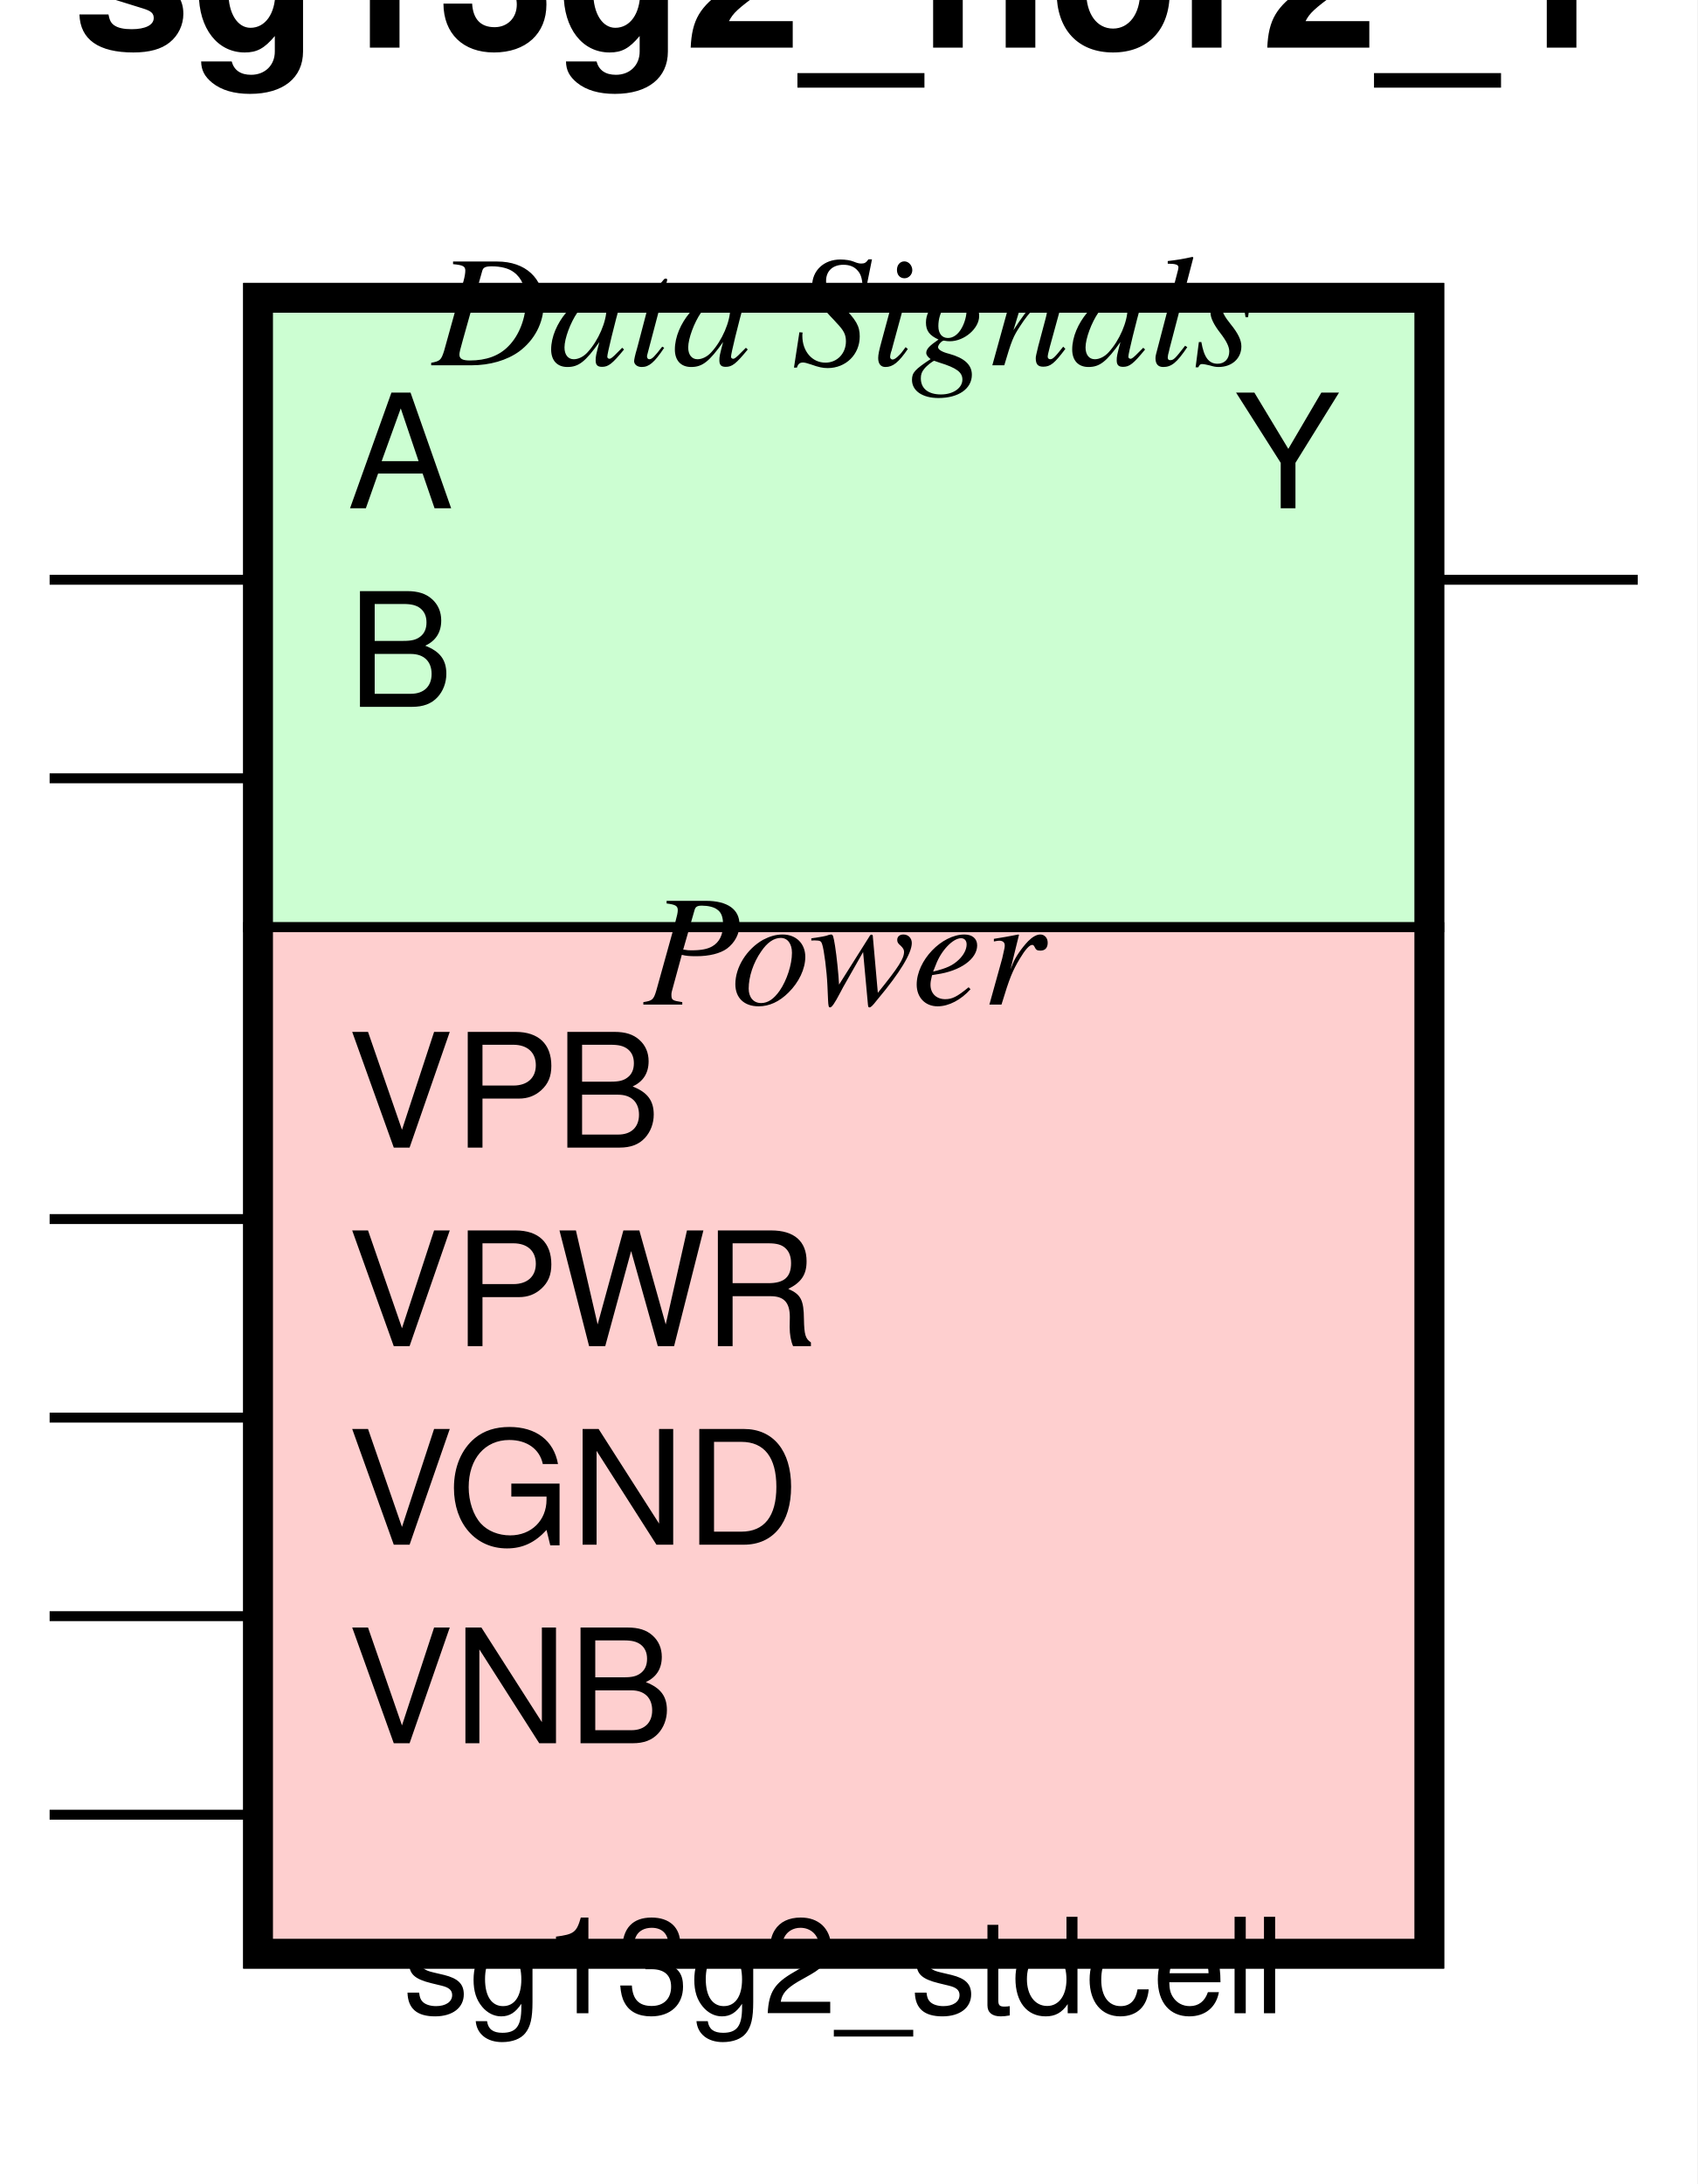
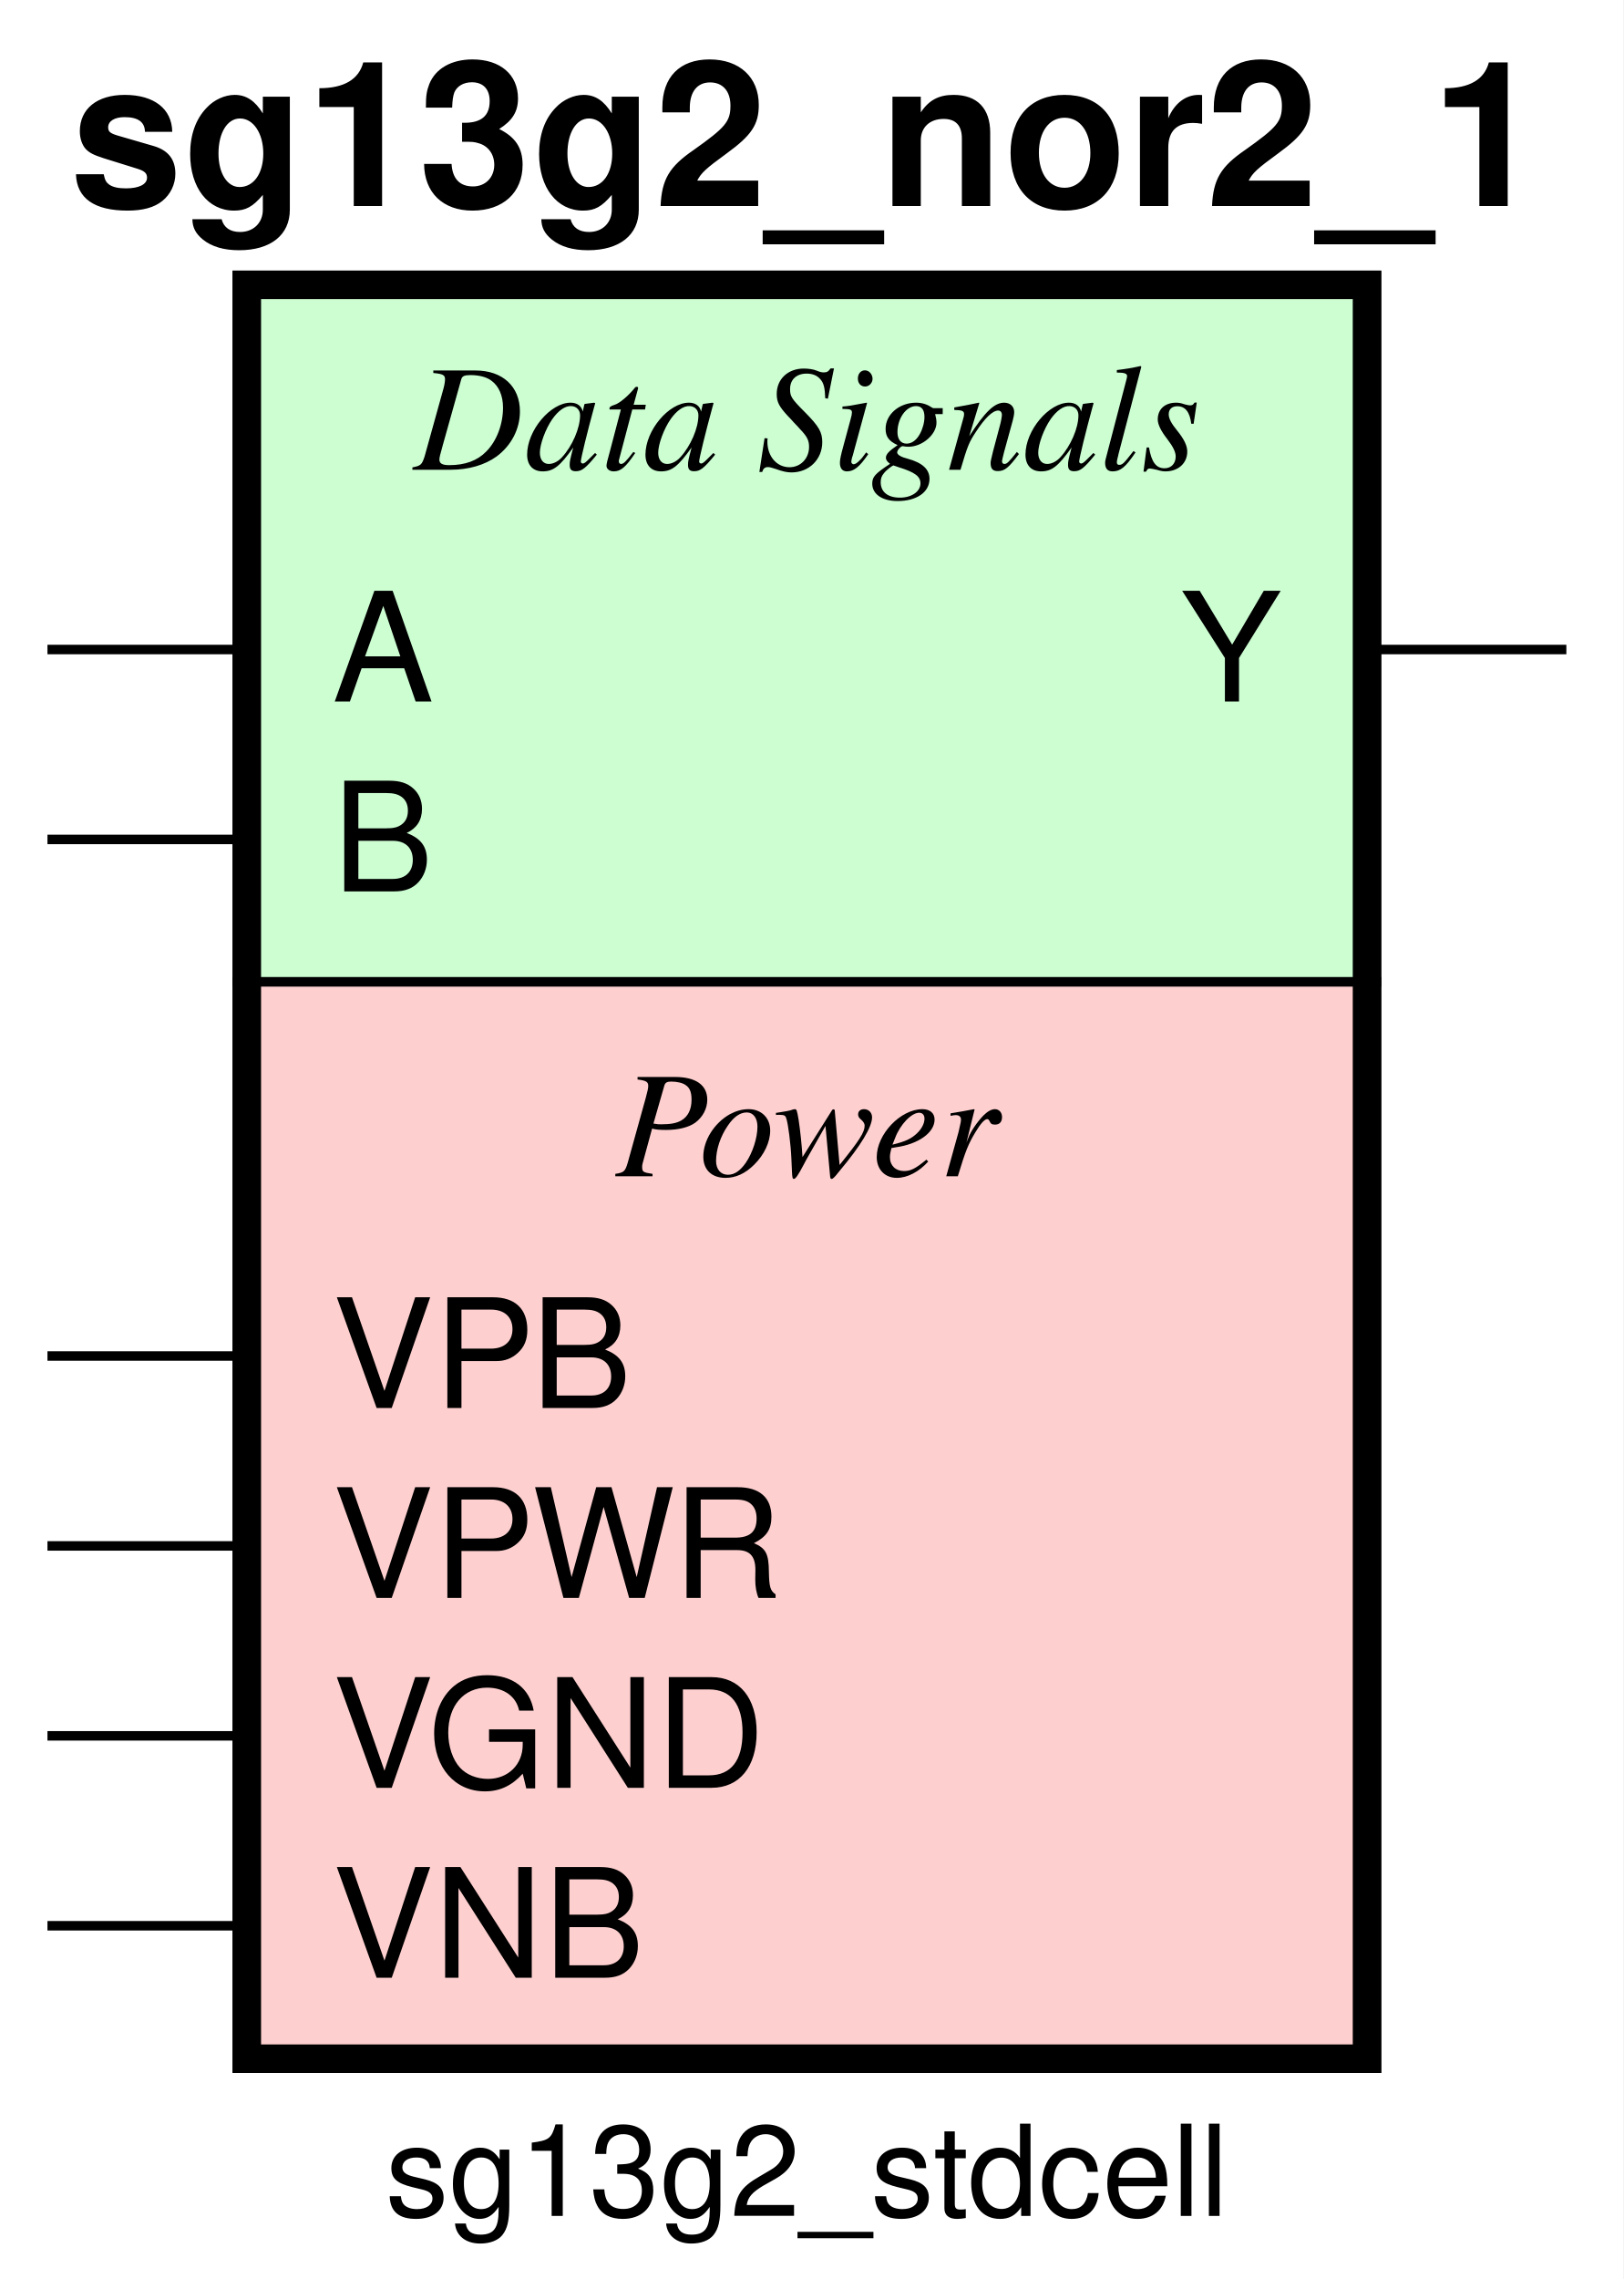
- <svg xmlns="http://www.w3.org/2000/svg" xml:space="preserve" width="171" height="220" viewBox="-25 -44 171.0 220.0" version="1.1">
+ <svg xmlns="http://www.w3.org/2000/svg" xml:space="preserve" width="171" height="240" viewBox="-25 -44 171.0 240.0" version="1.1">
  <style type="text/css">

.fnt1 {fill:#000000;
    font-family:Times; font-size:12pt; font-weight:normal; font-style:italic;}
.fnt2 {fill:#000000;
    font-family:Helvetica; font-size:12pt; font-weight:normal; font-style:normal;}
.fnt3 {fill:#000000;
    font-family:Helvetica; font-size:16pt; font-weight:bold; font-style:normal;}
.fnt4 {fill:#000000;
    font-family:Helvetica; font-size:10pt; font-weight:normal; font-style:normal;}
.label {fill:#000;
  text-anchor:middle;
  font-size:16pt; font-weight:bold; font-family:Sans;}
.link {fill: #0D47A1;}
.link:hover {fill: #0D47A1; text-decoration:underline;}
.link:visited {fill: #4A148C;}

</style>
  <defs>

</defs>
  <rect x="-25" y="-44" width="100%" height="100%" fill="white" />
  <g transform="translate(0,0)">
-     <rect x="0" y="-15.0" width="120.0" height="64.4" stroke="#000000" fill="#CCFED2" stroke-width="1" />
-     <text class="fnt1" x="60.0" y="0" text-anchor="middle" dy="-7.2">Data Signals</text>
-     <g transform="translate(0,14.4)">
+     <rect x="0" y="-15.0" width="120.0" height="74.4" stroke="#000000" fill="#CCFED2" stroke-width="1" />
+     <text class="fnt1" x="60.0" y="0" text-anchor="middle" dy="5.472">Data Signals</text>
+     <g transform="translate(0,24.4)">
      <line x1="-20" y1="0" x2="0" y2="0" stroke="#000000" fill="none" stroke-width="1" />
-       <text class="fnt2" x="10" y="0" text-anchor="normal" dy="-7.2">A</text>
+       <text class="fnt2" x="10" y="0" text-anchor="normal" dy="5.472">A</text>
    </g>
-     <g transform="translate(0,34.4)">
+     <g transform="translate(0,44.4)">
      <line x1="-20" y1="0" x2="0" y2="0" stroke="#000000" fill="none" stroke-width="1" />
-       <text class="fnt2" x="10" y="0" text-anchor="normal" dy="-7.2">B</text>
+       <text class="fnt2" x="10" y="0" text-anchor="normal" dy="5.472">B</text>
    </g>
-     <g transform="translate(120.0,14.4)">
+     <g transform="translate(120.0,24.4)">
      <line x1="20" y1="0" x2="0" y2="0" stroke="#000000" fill="none" stroke-width="1" />
-       <text class="fnt2" x="-10" y="0" text-anchor="end" dy="-7.2">Y</text>
+       <text class="fnt2" x="-10" y="0" text-anchor="end" dy="5.472">Y</text>
    </g>
  </g>
-   <g transform="translate(0,64.4)">
-     <rect x="0" y="-15.0" width="120.0" height="104.4" stroke="#000000" fill="#FECFCF" stroke-width="1" />
-     <text class="fnt1" x="60.0" y="0" text-anchor="middle" dy="-7.2">Power</text>
-     <g transform="translate(0,14.4)">
+   <g transform="translate(0,74.4)">
+     <rect x="0" y="-15.0" width="120.0" height="114.4" stroke="#000000" fill="#FECFCF" stroke-width="1" />
+     <text class="fnt1" x="60.0" y="0" text-anchor="middle" dy="5.472">Power</text>
+     <g transform="translate(0,24.4)">
      <line x1="-20" y1="0" x2="0" y2="0" stroke="#000000" fill="none" stroke-width="1" />
-       <text class="fnt2" x="10" y="0" text-anchor="normal" dy="-7.2">VPB</text>
+       <text class="fnt2" x="10" y="0" text-anchor="normal" dy="5.472">VPB</text>
    </g>
-     <g transform="translate(0,34.4)">
+     <g transform="translate(0,44.4)">
      <line x1="-20" y1="0" x2="0" y2="0" stroke="#000000" fill="none" stroke-width="1" />
-       <text class="fnt2" x="10" y="0" text-anchor="normal" dy="-7.2">VPWR</text>
+       <text class="fnt2" x="10" y="0" text-anchor="normal" dy="5.472">VPWR</text>
    </g>
-     <g transform="translate(0,54.4)">
+     <g transform="translate(0,64.4)">
      <line x1="-20" y1="0" x2="0" y2="0" stroke="#000000" fill="none" stroke-width="1" />
-       <text class="fnt2" x="10" y="0" text-anchor="normal" dy="-7.2">VGND</text>
+       <text class="fnt2" x="10" y="0" text-anchor="normal" dy="5.472">VGND</text>
    </g>
-     <g transform="translate(0,74.4)">
+     <g transform="translate(0,84.4)">
      <line x1="-20" y1="0" x2="0" y2="0" stroke="#000000" fill="none" stroke-width="1" />
-       <text class="fnt2" x="10" y="0" text-anchor="normal" dy="-7.2">VNB</text>
+       <text class="fnt2" x="10" y="0" text-anchor="normal" dy="5.472">VNB</text>
    </g>
  </g>
-   <rect x="1.0" y="-14.0" width="118.0" height="166.8" stroke="#000000" fill="none" stroke-width="3" />
-   <text class="fnt3" x="60.0" y="-24.0" text-anchor="middle" dy="-15.2">sg13g2_nor2_1</text>
-   <text class="fnt4" x="60.0" y="162.8" text-anchor="middle" dy="-4.0">sg13g2_stdcell</text>
+   <rect x="1.0" y="-14.0" width="118.0" height="186.8" stroke="#000000" fill="none" stroke-width="3" />
+   <text class="fnt3" x="60.0" y="-24.0" text-anchor="middle" dy="1.696">sg13g2_nor2_1</text>
+   <text class="fnt4" x="60.0" y="182.8" text-anchor="middle" dy="6.56">sg13g2_stdcell</text>
</svg>
